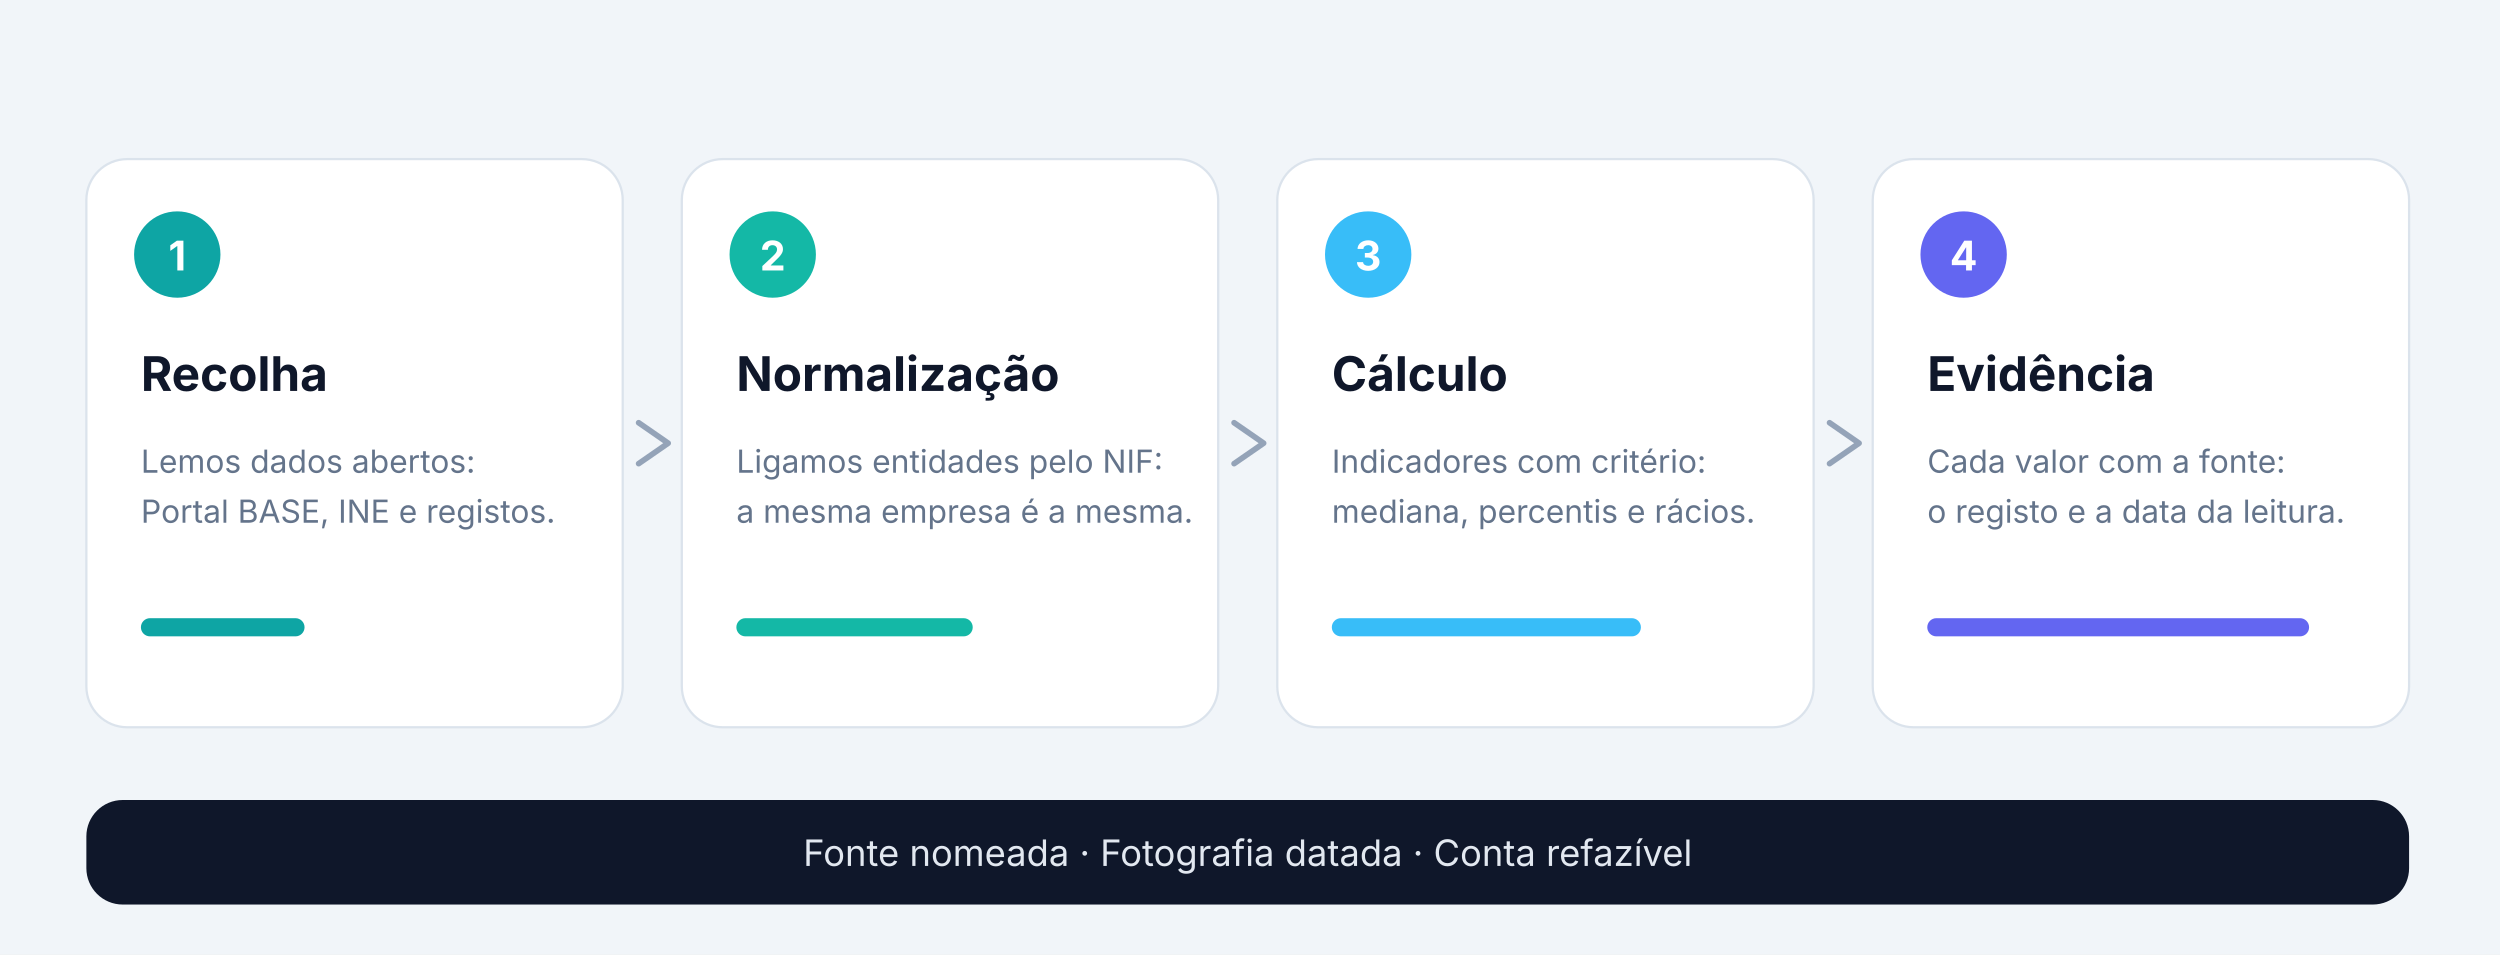
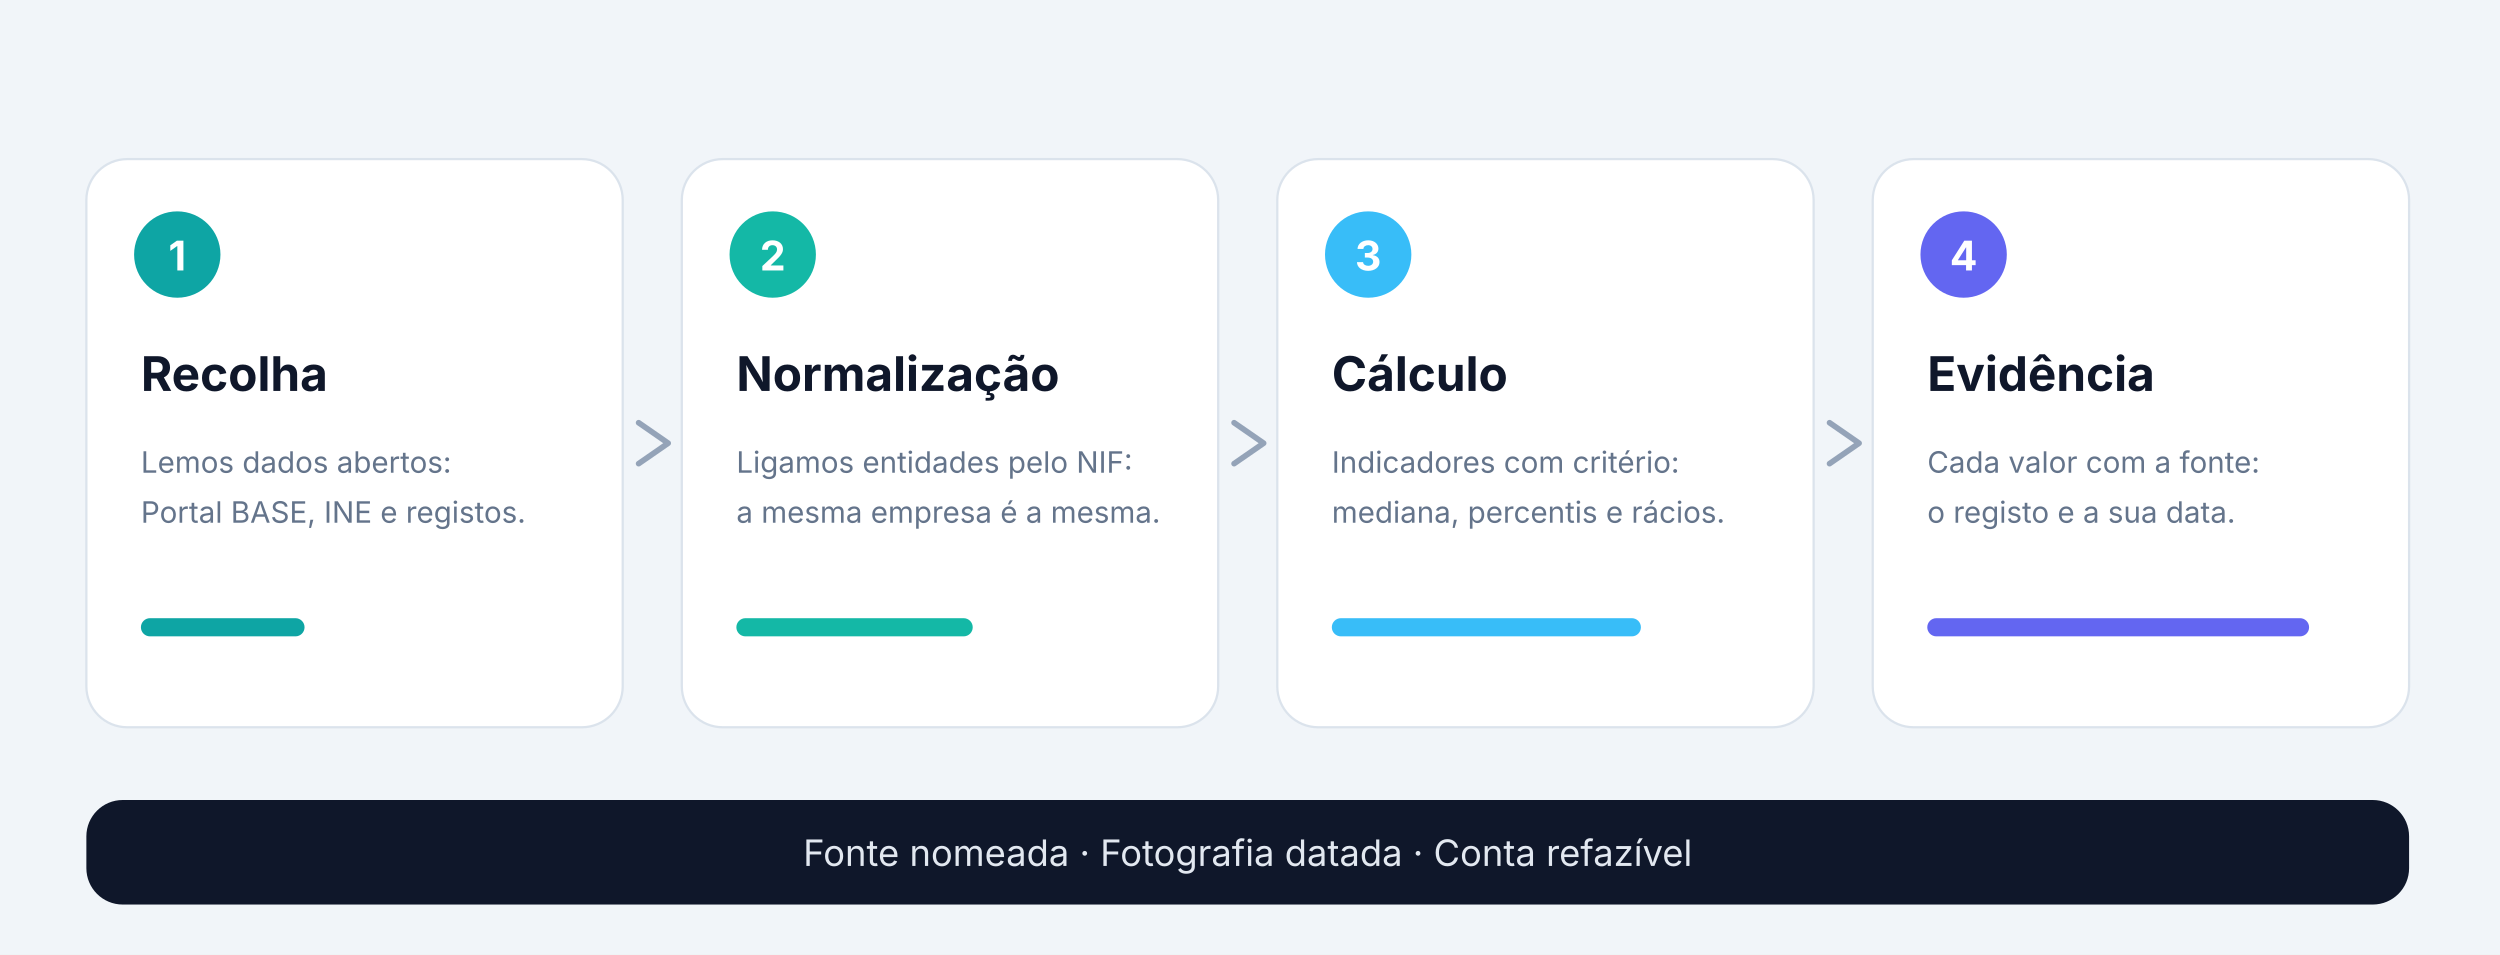
<svg xmlns="http://www.w3.org/2000/svg" viewBox="0 0 1100 420" width="1100" height="420" role="img" aria-label="Percurso do dado: recolha, normalização, cálculo e evidência">
  <rect width="1100" height="420" fill="#f1f5f9" />
  <g>
    <rect x="38" y="70" width="236" height="250" rx="18" fill="#ffffff" stroke="#dbe3ec" />
    <circle cx="78" cy="112" r="19" fill="#0ea5a4" />
    <text x="78" y="119" font-family="Inter, Segoe UI, Helvetica, Arial, sans-serif" font-size="18" font-weight="700" fill="#ffffff" text-anchor="middle">1</text>
    <text x="62" y="172" font-family="Inter, Segoe UI, Helvetica, Arial, sans-serif" font-size="21" font-weight="700" fill="#0f172a">Recolha</text>
-     <text x="62" y="208" font-family="Inter, Segoe UI, Helvetica, Arial, sans-serif" font-size="14" fill="#64748b">Lemos dados abertos:</text>
-     <text x="62" y="230" font-family="Inter, Segoe UI, Helvetica, Arial, sans-serif" font-size="14" fill="#64748b">Portal BASE, INE e registos.</text>
+     <text x="62" y="208" font-family="Inter, Segoe UI, Helvetica, Arial, sans-serif" font-size="13" fill="#64748b">Lemos dados abertos:</text>
+     <text x="62" y="230" font-family="Inter, Segoe UI, Helvetica, Arial, sans-serif" font-size="13" fill="#64748b">Portal BASE, INE e registos.</text>
    <rect x="62" y="272" width="72" height="8" rx="4" fill="#0ea5a4" />
  </g>
  <path d="M281 186 l13 9 -13 9" fill="none" stroke="#94a3b8" stroke-width="2.5" stroke-linecap="round" stroke-linejoin="round" />
  <g>
    <rect x="300" y="70" width="236" height="250" rx="18" fill="#ffffff" stroke="#dbe3ec" />
    <circle cx="340" cy="112" r="19" fill="#14b8a6" />
    <text x="340" y="119" font-family="Inter, Segoe UI, Helvetica, Arial, sans-serif" font-size="18" font-weight="700" fill="#ffffff" text-anchor="middle">2</text>
    <text x="324" y="172" font-family="Inter, Segoe UI, Helvetica, Arial, sans-serif" font-size="21" font-weight="700" fill="#0f172a">Normalização</text>
-     <text x="324" y="208" font-family="Inter, Segoe UI, Helvetica, Arial, sans-serif" font-size="14" fill="#64748b">Ligamos entidades pelo NIF:</text>
-     <text x="324" y="230" font-family="Inter, Segoe UI, Helvetica, Arial, sans-serif" font-size="14" fill="#64748b">a mesma empresa é a mesma.</text>
+     <text x="324" y="208" font-family="Inter, Segoe UI, Helvetica, Arial, sans-serif" font-size="13" fill="#64748b">Ligamos entidades pelo NIF:</text>
+     <text x="324" y="230" font-family="Inter, Segoe UI, Helvetica, Arial, sans-serif" font-size="13" fill="#64748b">a mesma empresa é a mesma.</text>
    <rect x="324" y="272" width="104" height="8" rx="4" fill="#14b8a6" />
  </g>
  <path d="M543 186 l13 9 -13 9" fill="none" stroke="#94a3b8" stroke-width="2.5" stroke-linecap="round" stroke-linejoin="round" />
  <g>
    <rect x="562" y="70" width="236" height="250" rx="18" fill="#ffffff" stroke="#dbe3ec" />
    <circle cx="602" cy="112" r="19" fill="#38bdf8" />
    <text x="602" y="119" font-family="Inter, Segoe UI, Helvetica, Arial, sans-serif" font-size="18" font-weight="700" fill="#ffffff" text-anchor="middle">3</text>
    <text x="586" y="172" font-family="Inter, Segoe UI, Helvetica, Arial, sans-serif" font-size="21" font-weight="700" fill="#0f172a">Cálculo</text>
-     <text x="586" y="208" font-family="Inter, Segoe UI, Helvetica, Arial, sans-serif" font-size="14" fill="#64748b">Indicadores com critério:</text>
-     <text x="586" y="230" font-family="Inter, Segoe UI, Helvetica, Arial, sans-serif" font-size="14" fill="#64748b">mediana, percentis e rácios.</text>
+     <text x="586" y="208" font-family="Inter, Segoe UI, Helvetica, Arial, sans-serif" font-size="13" fill="#64748b">Indicadores com critério:</text>
+     <text x="586" y="230" font-family="Inter, Segoe UI, Helvetica, Arial, sans-serif" font-size="13" fill="#64748b">mediana, percentis e rácios.</text>
    <rect x="586" y="272" width="136" height="8" rx="4" fill="#38bdf8" />
  </g>
  <path d="M805 186 l13 9 -13 9" fill="none" stroke="#94a3b8" stroke-width="2.5" stroke-linecap="round" stroke-linejoin="round" />
  <g>
    <rect x="824" y="70" width="236" height="250" rx="18" fill="#ffffff" stroke="#dbe3ec" />
    <circle cx="864" cy="112" r="19" fill="#6366f1" />
    <text x="864" y="119" font-family="Inter, Segoe UI, Helvetica, Arial, sans-serif" font-size="18" font-weight="700" fill="#ffffff" text-anchor="middle">4</text>
    <text x="848" y="172" font-family="Inter, Segoe UI, Helvetica, Arial, sans-serif" font-size="21" font-weight="700" fill="#0f172a">Evidência</text>
-     <text x="848" y="208" font-family="Inter, Segoe UI, Helvetica, Arial, sans-serif" font-size="14" fill="#64748b">Cada valor com a fonte:</text>
-     <text x="848" y="230" font-family="Inter, Segoe UI, Helvetica, Arial, sans-serif" font-size="14" fill="#64748b">o registo e a data da leitura.</text>
+     <text x="848" y="208" font-family="Inter, Segoe UI, Helvetica, Arial, sans-serif" font-size="13" fill="#64748b">Cada valor com a fonte:</text>
+     <text x="848" y="230" font-family="Inter, Segoe UI, Helvetica, Arial, sans-serif" font-size="13" fill="#64748b">o registo e a sua data.</text>
    <rect x="848" y="272" width="168" height="8" rx="4" fill="#6366f1" />
  </g>
  <rect x="38" y="352" width="1022" height="46" rx="16" fill="#0f172a" />
  <text x="549" y="381" font-family="Inter, Segoe UI, Helvetica, Arial, sans-serif" font-size="16" fill="#e2e8f0" text-anchor="middle">Fonte nomeada  ·  Fotografia datada  ·  Conta refazível</text>
</svg>
